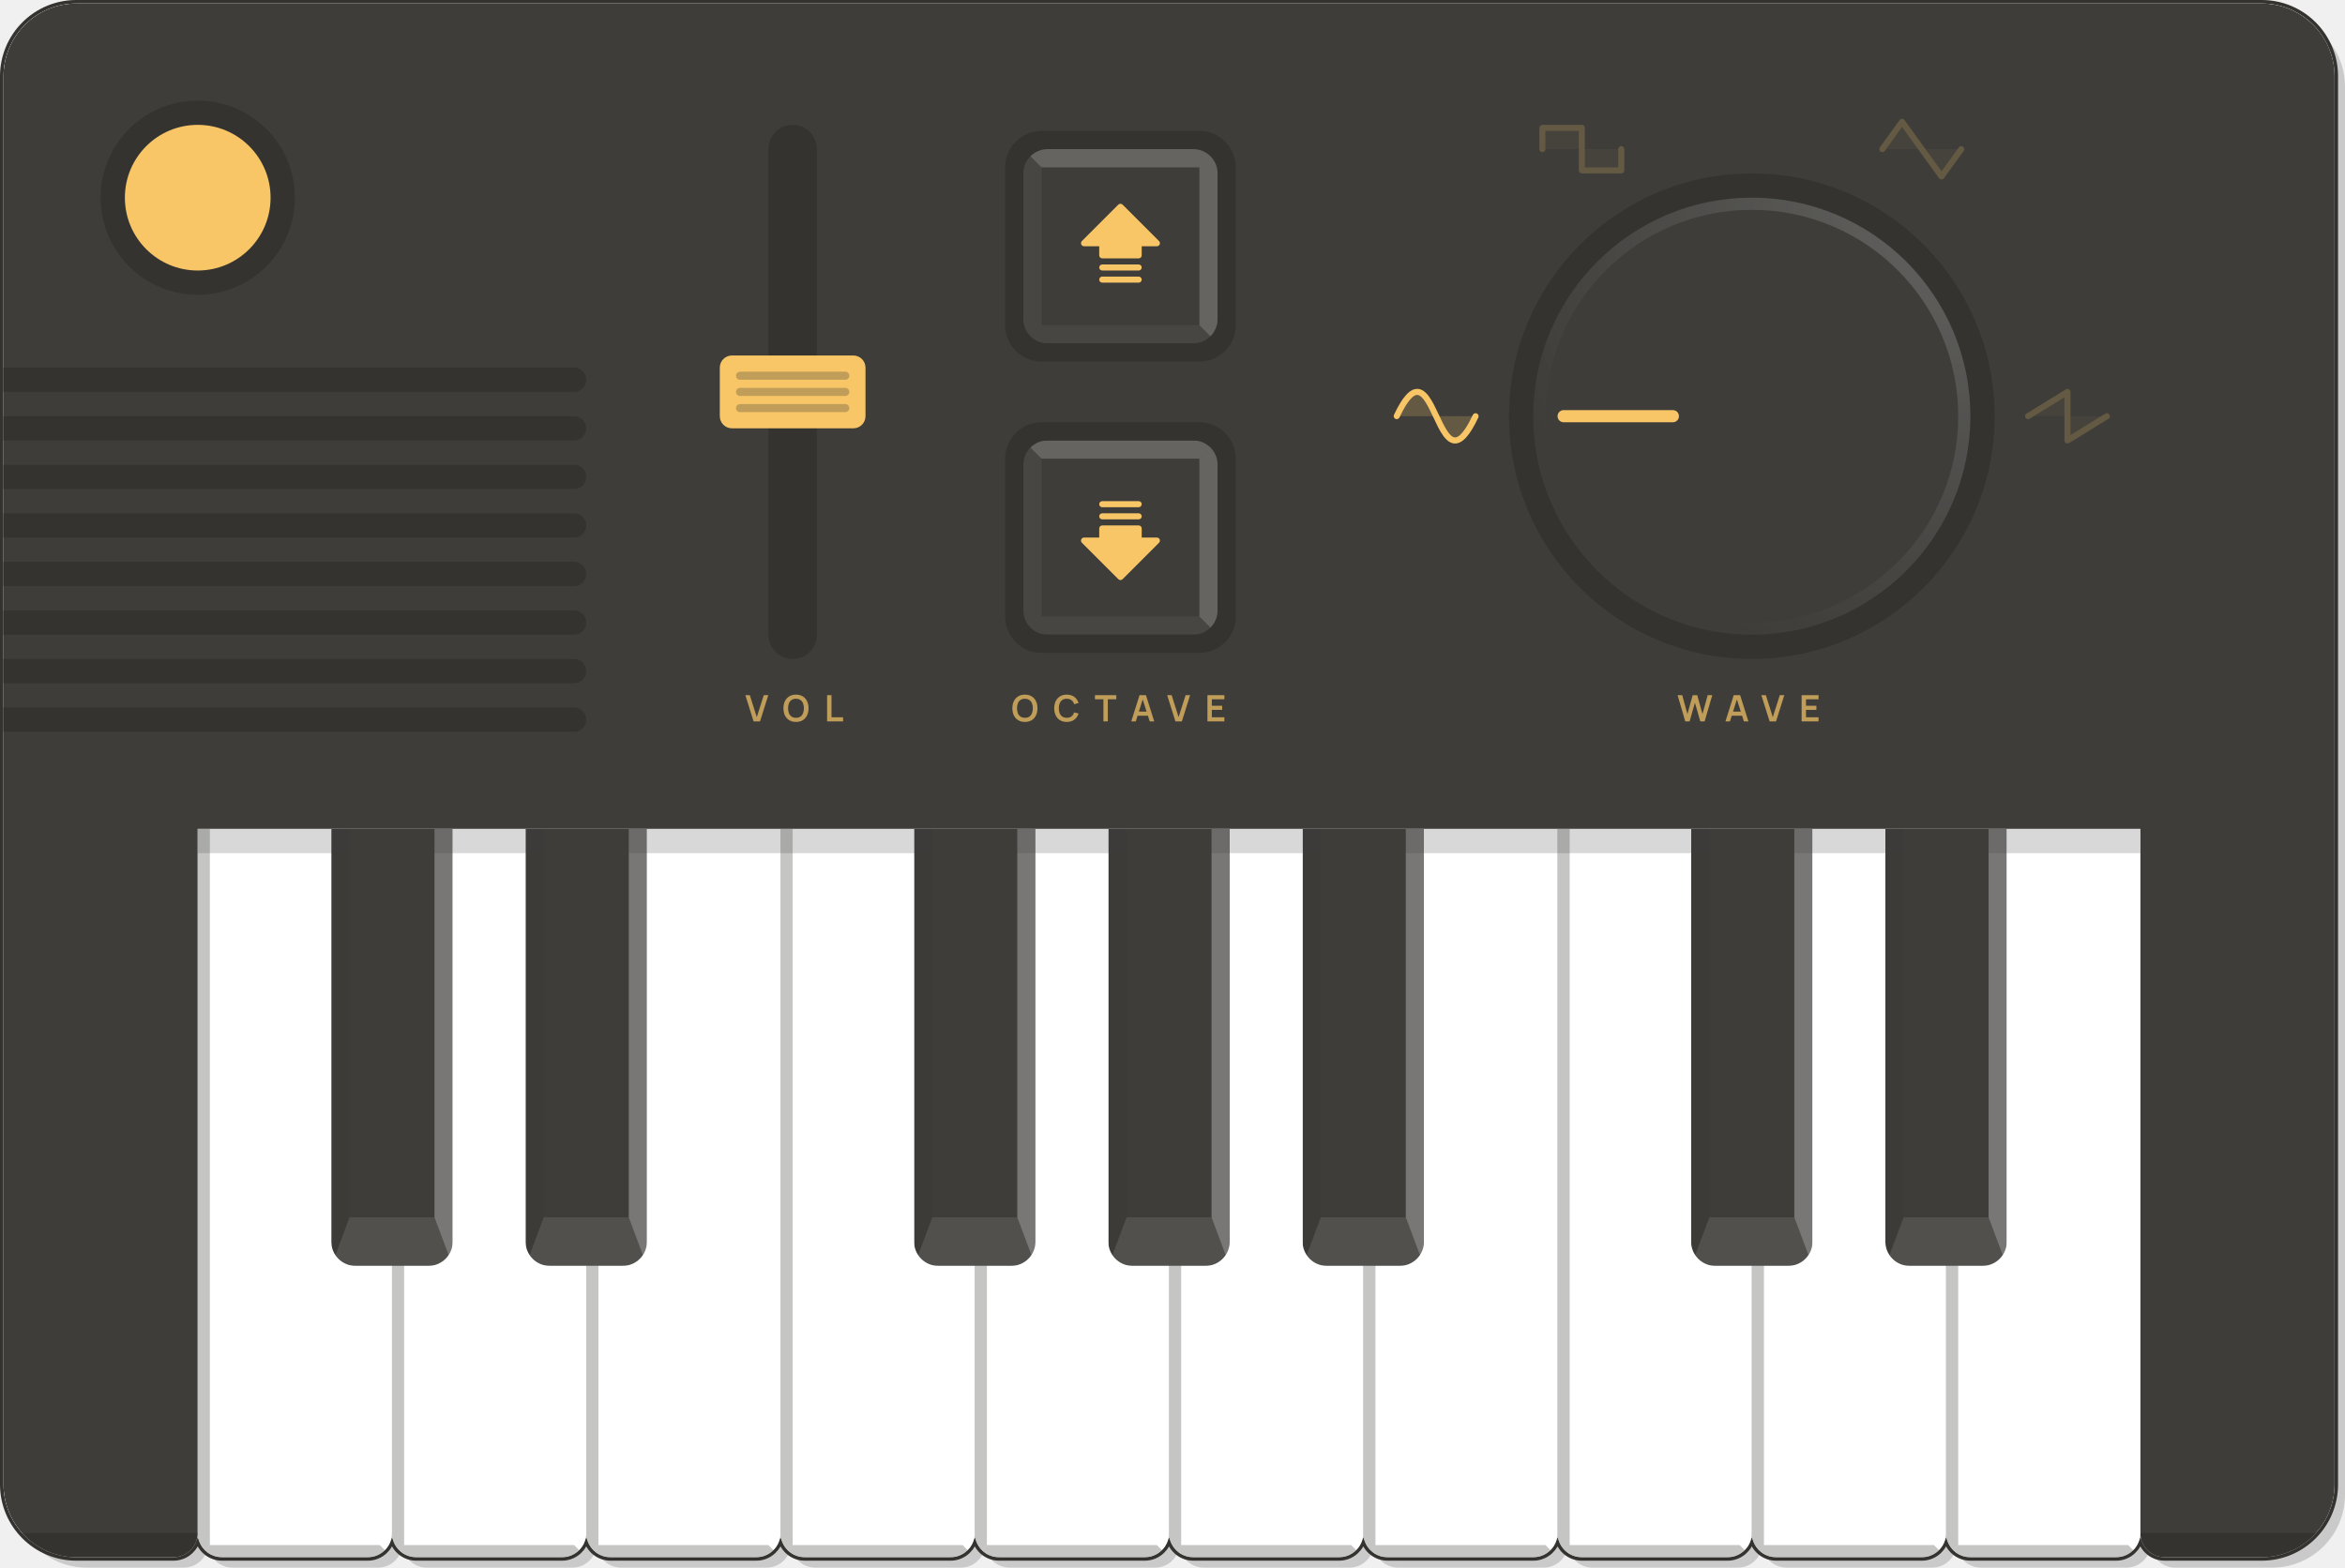
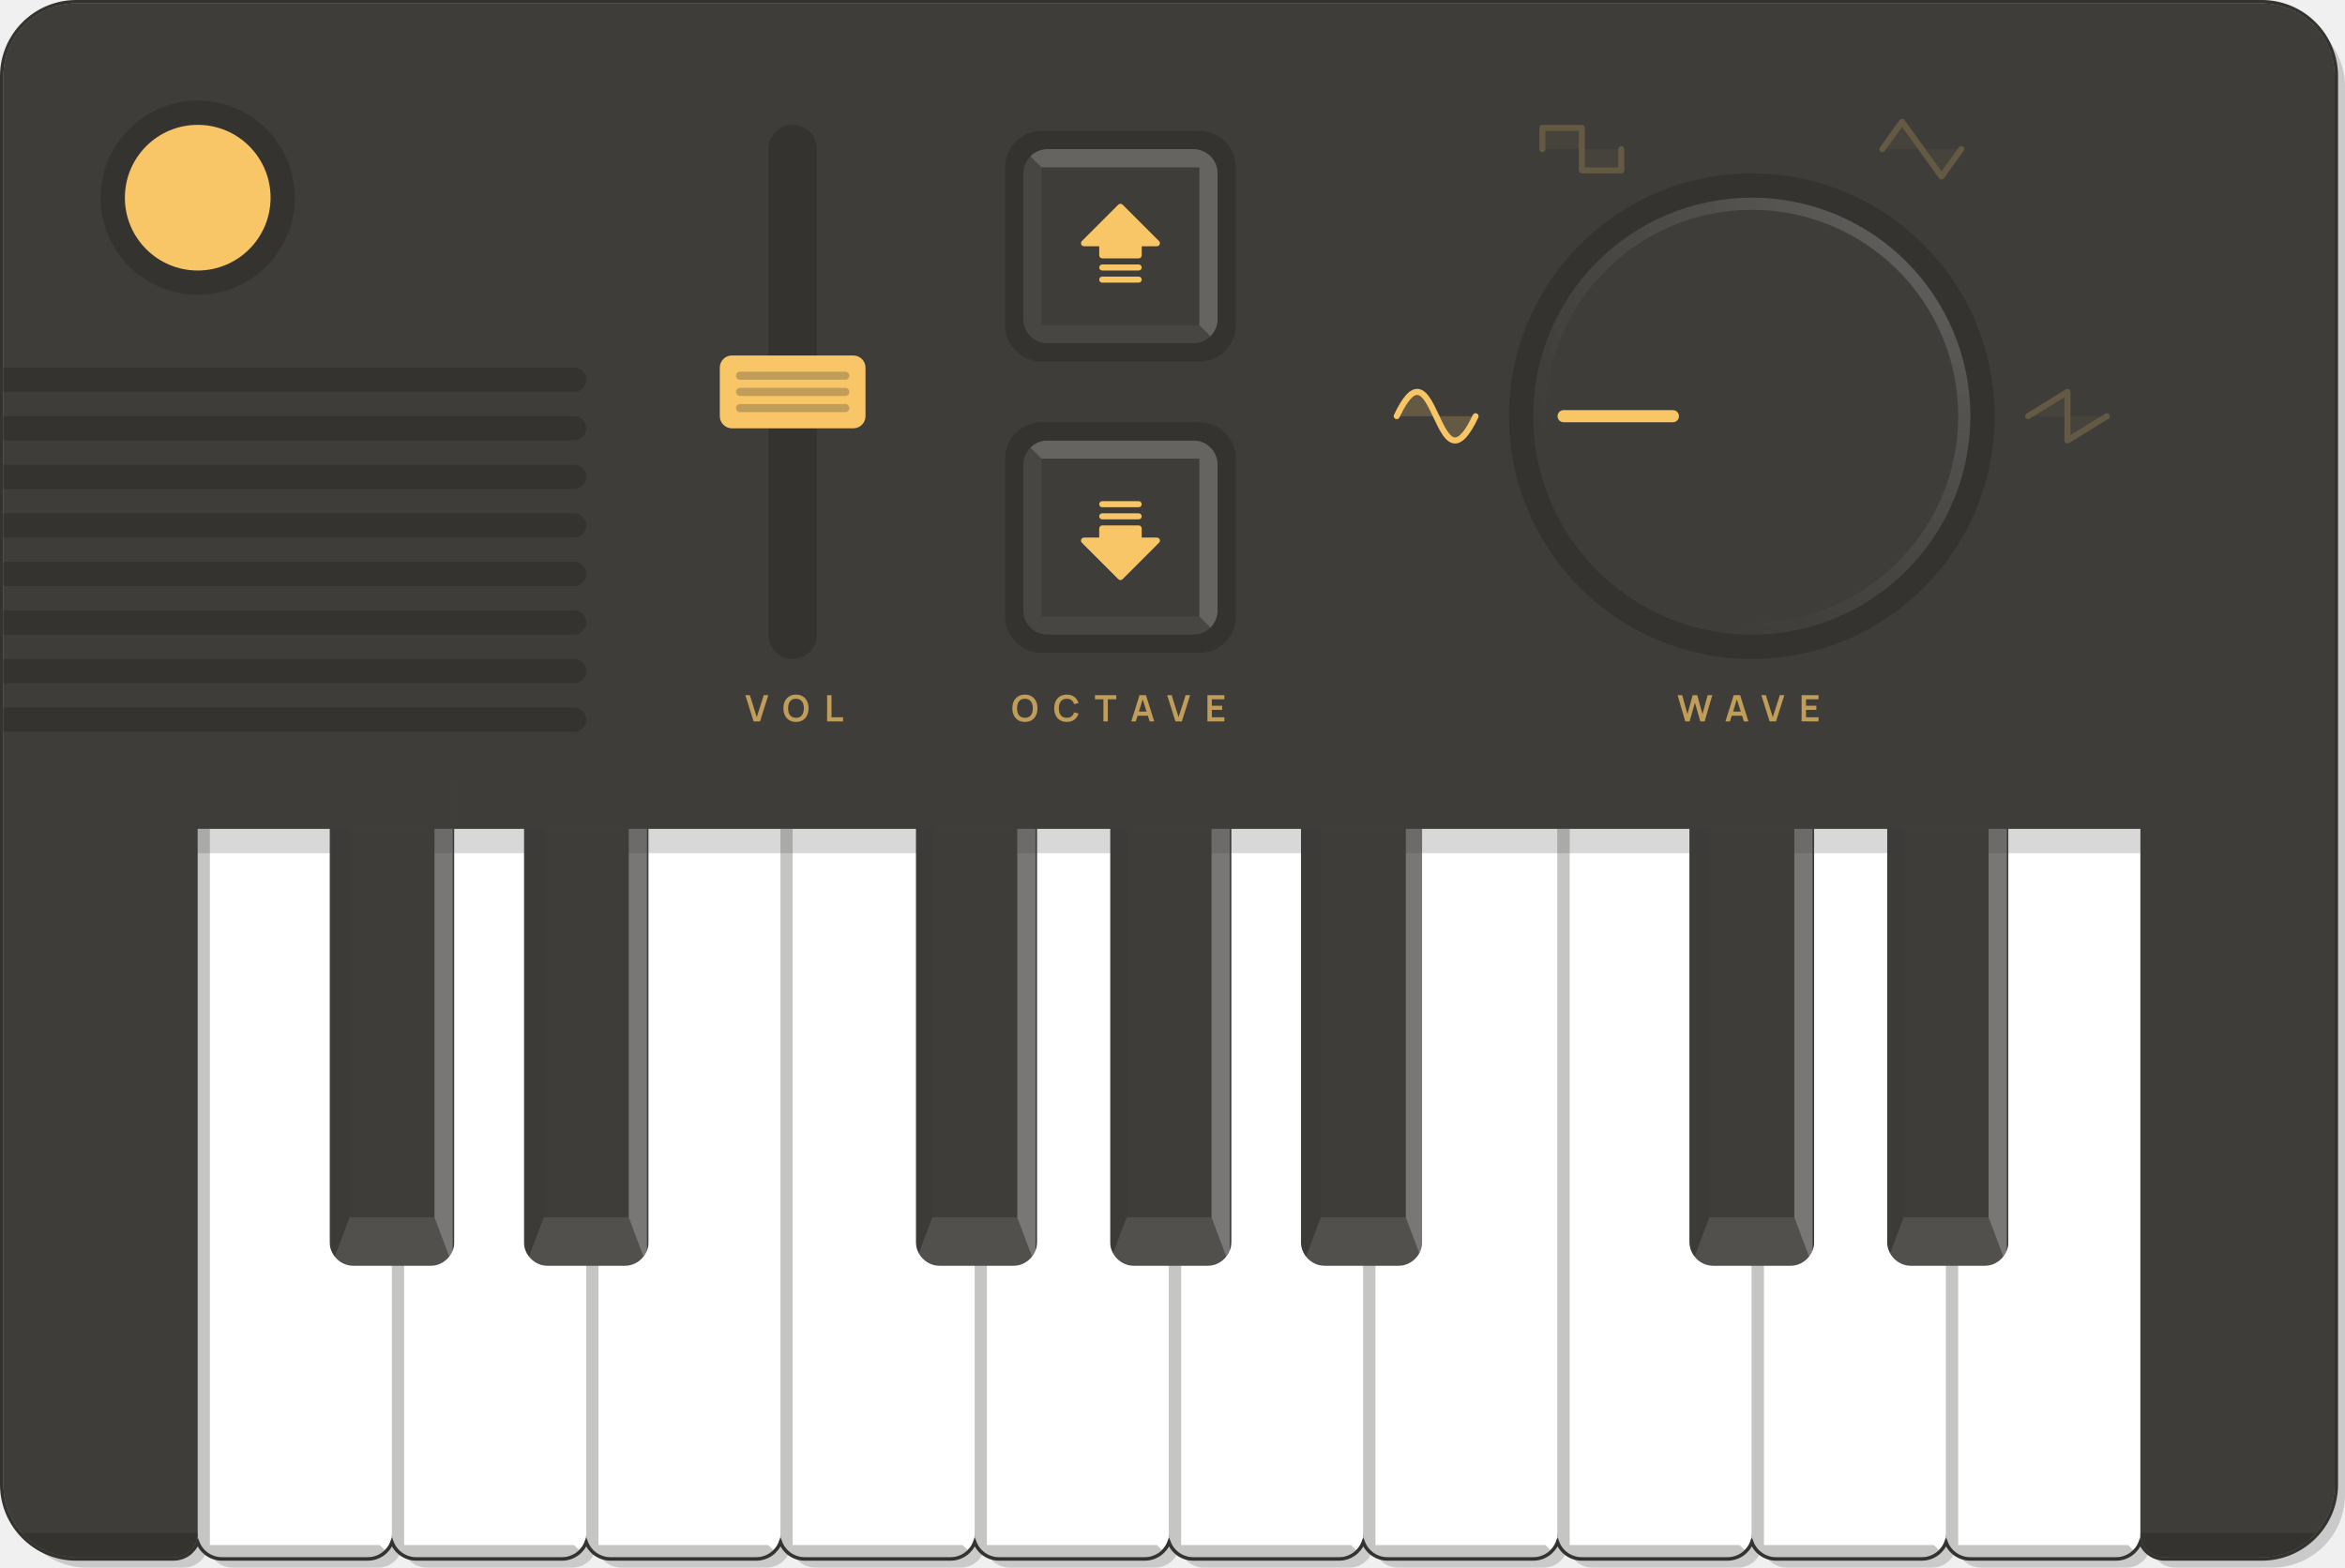
<svg xmlns="http://www.w3.org/2000/svg" width="676" height="452" viewBox="0 0 676 452" fill="none">
  <path opacity="0.2" fill-rule="evenodd" clip-rule="evenodd" d="M25 4C13.402 4 4 13.402 4 25V431C4 442.598 13.402 452 25 452H53C56.866 452 60 448.866 60 445C60 448.866 63.134 452 67 452H109C112.866 452 116 448.866 116 445C116 448.866 119.134 452 123 452H165C168.866 452 172 448.866 172 445C172 448.866 175.134 452 179 452H221C224.866 452 228 448.866 228 445C228 448.866 231.134 452 235 452H277C280.866 452 284 448.866 284 445C284 448.866 287.134 452 291 452H333C336.866 452 340 448.866 340 445C340 448.866 343.134 452 347 452H389C392.866 452 396 448.866 396 445C396 448.866 399.134 452 403 452H445C448.866 452 452 448.866 452 445C452 448.866 455.134 452 459 452H501C504.866 452 508 448.866 508 445C508 448.866 511.134 452 515 452H557C560.866 452 564 448.866 564 445C564 448.866 567.134 452 571 452H613C616.86 452 619.99 448.876 620 445.019C620.01 448.876 623.14 452 627 452H655C666.598 452 676 442.598 676 431V25C676 13.402 666.598 4 655 4H25Z" fill="#343330" />
-   <path d="M22 0.5C10.126 0.5 0.5 10.126 0.5 22V428C0.5 439.874 10.126 449.5 22 449.5H50C53.191 449.5 55.916 447.507 57 444.698C58.084 447.507 60.809 449.5 64 449.5H106C109.191 449.5 111.917 447.507 113 444.698C114.083 447.507 116.809 449.5 120 449.5H162C165.191 449.5 167.917 447.507 169 444.698C170.083 447.507 172.809 449.5 176 449.5H218C221.191 449.5 223.917 447.507 225 444.698C226.083 447.507 228.809 449.5 232 449.5H274C277.191 449.5 279.917 447.507 281 444.698C282.083 447.507 284.809 449.5 288 449.5H330C333.191 449.5 335.917 447.507 337 444.698C338.083 447.507 340.809 449.5 344 449.5H386C389.191 449.5 391.917 447.507 393 444.698C394.083 447.507 396.809 449.5 400 449.5H442C445.191 449.5 447.917 447.507 449 444.698C450.083 447.507 452.809 449.5 456 449.5H498C501.191 449.5 503.917 447.507 505 444.698C506.083 447.507 508.809 449.5 512 449.5H554C557.191 449.5 559.917 447.507 561 444.698C562.083 447.507 564.809 449.5 568 449.5H610C613.191 449.5 615.917 447.507 617 444.698C618.083 447.507 620.809 449.5 624 449.5H652C663.874 449.5 673.5 439.874 673.5 428V22C673.5 10.126 663.874 0.5 652 0.5H22Z" stroke="#343330" />
-   <mask id="mask0_215_32182" style="mask-type:alpha" maskUnits="userSpaceOnUse" x="1" y="1" width="672" height="448">
-     <path d="M1 22C1 10.402 10.402 1 22 1L652 1C663.598 1 673 10.402 673 22V428C673 439.598 663.598 449 652 449H624C620.134 449 617 445.866 617 442V239H57L57 442C57 445.866 53.866 449 50 449H22C10.402 449 1 439.598 1 428L1 22Z" fill="#31351F" />
+   <path fill-rule="evenodd" clip-rule="evenodd" d="M22 1C10.402 1 1 10.402 1 22V428C1 439.598 10.402 449 22 449H50C53.866 449 57 445.866 57 442C57 445.866 60.134 449 64 449H106C109.866 449 113 445.866 113 442C113 445.866 116.134 449 120 449H162C165.866 449 169 445.866 169 442C169 445.866 172.134 449 176 449H218C221.866 449 225 445.866 225 442C225 445.866 228.134 449 232 449H274C277.866 449 281 445.866 281 442C281 445.866 284.134 449 288 449H330C333.866 449 337 445.866 337 442C337 445.866 340.134 449 344 449H386C389.866 449 393 445.866 393 442C393 445.866 396.134 449 400 449H442C445.866 449 449 445.866 449 442C449 445.866 452.134 449 456 449H498C501.866 449 505 445.866 505 442C505 445.866 508.134 449 512 449H554C557.866 449 561 445.866 561 442C561 445.866 564.134 449 568 449H610C613.86 449 616.99 445.876 617 442.019C617.01 445.876 620.14 449 624 449H652C663.598 449 673 439.598 673 428V22C673 10.402 663.598 1 652 1H22Z" fill="#3E3D3A" />
+   <path d="M1 22C1 10.402 10.402 1 22 1L652 1C663.598 1 673 10.402 673 22V428C673 439.598 663.598 449 652 449H624C620.134 449 617 445.866 617 442V239H57L57 442C57 445.866 53.866 449 50 449H22C10.402 449 1 439.598 1 428L1 22Z" fill="#3E3D3A" />
+   <path fill-rule="evenodd" clip-rule="evenodd" d="M22 449H50C53.866 449 57 445.866 57 442H6.347C10.192 446.296 15.78 449 22 449Z" fill="#343330" />
+   <path fill-rule="evenodd" clip-rule="evenodd" d="M624 449H652C658.219 449 663.807 446.296 667.653 442H617C617 445.866 620.134 449 624 449Z" fill="#343330" />
+   <path fill-rule="evenodd" clip-rule="evenodd" d="M113 239H57V442C57 445.866 60.134 449 64 449H106C109.866 449 113 445.866 113 442C113 445.866 116.134 449 120 449H162C165.866 449 169 445.866 169 442C169 445.866 172.134 449 176 449H218C221.866 449 225 445.866 225 442C225 445.866 228.134 449 232 449H274C277.866 449 281 445.866 281 442C281 445.866 284.134 449 288 449H330C333.866 449 337 445.866 337 442C337 445.866 340.134 449 344 449H386C389.866 449 393 445.866 393 442C393 445.866 396.134 449 400 449H442C445.866 449 449 445.866 449 442C449 445.866 452.134 449 456 449H498C501.866 449 505 445.866 505 442C505 445.866 508.134 449 512 449H554C557.866 449 561 445.866 561 442C561 445.866 564.134 449 568 449H610C613.866 449 617 445.866 617 442V239H561H505H449H393H337H281H225H169H113Z" fill="#C5C5C4" />
+   <mask id="mask0_215_32182" style="mask-type:alpha" maskUnits="userSpaceOnUse" x="57" y="239" width="56" height="210">
+     <path d="M57 239H113V442C113 445.866 109.866 449 106 449H64C60.134 449 57 445.866 57 442V239Z" fill="white" />
  </mask>
  <g mask="url(#mask0_215_32182)">
-     <path d="M1 22C1 10.402 10.402 1 22 1L652 1C663.598 1 673 10.402 673 22V428C673 439.598 663.598 449 652 449H624C620.134 449 617 445.866 617 442V239H57L57 442C57 445.866 53.866 449 50 449H22C10.402 449 1 439.598 1 428L1 22Z" fill="#3E3D3A" />
-     <rect x="1" y="442" width="56" height="7" fill="#343330" />
-     <rect x="617" y="442" width="56" height="7" fill="#343330" />
-   </g>
-   <mask id="mask1_215_32182" style="mask-type:alpha" maskUnits="userSpaceOnUse" x="57" y="239" width="56" height="210">
-     <path d="M57 239H113V442C113 445.866 109.866 449 106 449H64C60.134 449 57 445.866 57 442V239Z" fill="white" />
-   </mask>
-   <g mask="url(#mask1_215_32182)">
    <path d="M57 239H113V449H57V239Z" fill="white" />
    <path opacity="0.3" d="M60.5 445.5H109.5L113 449H57L60.5 445.5Z" fill="#3E3D3A" />
    <path opacity="0.3" d="M60.5 239H57V449L60.5 445.5V239Z" fill="#3E3D3A" />
  </g>
-   <mask id="mask2_215_32182" style="mask-type:alpha" maskUnits="userSpaceOnUse" x="113" y="239" width="56" height="210">
+   <mask id="mask1_215_32182" style="mask-type:alpha" maskUnits="userSpaceOnUse" x="113" y="239" width="56" height="210">
    <path d="M113 239H169L169 442C169 445.866 165.866 449 162 449H120C116.134 449 113 445.866 113 442L113 239Z" fill="white" />
  </mask>
-   <g mask="url(#mask2_215_32182)">
+   <g mask="url(#mask1_215_32182)">
    <path d="M113 239H169L169 449H113L113 239Z" fill="white" />
    <path opacity="0.3" d="M116.5 445.5H165.5L169 449H113L116.5 445.5Z" fill="#3E3D3A" />
    <path opacity="0.3" d="M116.5 239H113L113 449L116.5 445.5L116.5 239Z" fill="#3E3D3A" />
  </g>
-   <mask id="mask3_215_32182" style="mask-type:alpha" maskUnits="userSpaceOnUse" x="169" y="239" width="56" height="210">
+   <mask id="mask2_215_32182" style="mask-type:alpha" maskUnits="userSpaceOnUse" x="169" y="239" width="56" height="210">
    <path d="M169 239H225V442C225 445.866 221.866 449 218 449H176C172.134 449 169 445.866 169 442V239Z" fill="white" />
  </mask>
-   <g mask="url(#mask3_215_32182)">
+   <g mask="url(#mask2_215_32182)">
    <path d="M169 239H225V449H169V239Z" fill="white" />
    <path opacity="0.3" d="M172.5 445.5H221.5L225 449H169L172.5 445.5Z" fill="#3E3D3A" />
    <path opacity="0.3" d="M172.5 239H169L169 449L172.5 445.5V239Z" fill="#3E3D3A" />
  </g>
-   <mask id="mask4_215_32182" style="mask-type:alpha" maskUnits="userSpaceOnUse" x="225" y="239" width="56" height="210">
+   <mask id="mask3_215_32182" style="mask-type:alpha" maskUnits="userSpaceOnUse" x="225" y="239" width="56" height="210">
    <path d="M225 239H281V442C281 445.866 277.866 449 274 449H232C228.134 449 225 445.866 225 442V239Z" fill="white" />
  </mask>
-   <g mask="url(#mask4_215_32182)">
+   <g mask="url(#mask3_215_32182)">
    <path d="M225 239H281V449H225V239Z" fill="white" />
    <path opacity="0.3" d="M228.5 445.5H277.5L281 449H225L228.5 445.5Z" fill="#3E3D3A" />
    <path opacity="0.3" d="M228.5 239H225L225 449L228.5 445.5V239Z" fill="#3E3D3A" />
  </g>
-   <mask id="mask5_215_32182" style="mask-type:alpha" maskUnits="userSpaceOnUse" x="281" y="239" width="56" height="210">
+   <mask id="mask4_215_32182" style="mask-type:alpha" maskUnits="userSpaceOnUse" x="281" y="239" width="56" height="210">
    <path d="M281 239H337V442C337 445.866 333.866 449 330 449H288C284.134 449 281 445.866 281 442V239Z" fill="white" />
  </mask>
-   <g mask="url(#mask5_215_32182)">
+   <g mask="url(#mask4_215_32182)">
    <path d="M281 239H337V449H281V239Z" fill="white" />
    <path opacity="0.3" d="M284.5 445.5H333.5L337 449H281L284.5 445.5Z" fill="#3E3D3A" />
    <path opacity="0.3" d="M284.5 239H281V449L284.5 445.5V239Z" fill="#3E3D3A" />
  </g>
-   <mask id="mask6_215_32182" style="mask-type:alpha" maskUnits="userSpaceOnUse" x="337" y="239" width="56" height="210">
+   <mask id="mask5_215_32182" style="mask-type:alpha" maskUnits="userSpaceOnUse" x="337" y="239" width="56" height="210">
    <path d="M337 239H393V442C393 445.866 389.866 449 386 449H344C340.134 449 337 445.866 337 442V239Z" fill="white" />
  </mask>
-   <g mask="url(#mask6_215_32182)">
+   <g mask="url(#mask5_215_32182)">
    <path d="M337 239H393V449H337V239Z" fill="white" />
    <path opacity="0.3" d="M340.5 445.5H389.5L393 449H337L340.5 445.5Z" fill="#3E3D3A" />
    <path opacity="0.3" d="M340.5 239H337V449L340.5 445.5V239Z" fill="#3E3D3A" />
  </g>
-   <mask id="mask7_215_32182" style="mask-type:alpha" maskUnits="userSpaceOnUse" x="393" y="239" width="56" height="210">
+   <mask id="mask6_215_32182" style="mask-type:alpha" maskUnits="userSpaceOnUse" x="393" y="239" width="56" height="210">
    <path d="M393 239H449V442C449 445.866 445.866 449 442 449H400C396.134 449 393 445.866 393 442V239Z" fill="white" />
  </mask>
-   <g mask="url(#mask7_215_32182)">
+   <g mask="url(#mask6_215_32182)">
    <path d="M393 239H449V449H393V239Z" fill="white" />
    <path opacity="0.3" d="M396.5 445.5H445.5L449 449H393L396.5 445.5Z" fill="#3E3D3A" />
    <path opacity="0.3" d="M396.5 239H393V449L396.5 445.5V239Z" fill="#3E3D3A" />
  </g>
-   <mask id="mask8_215_32182" style="mask-type:alpha" maskUnits="userSpaceOnUse" x="449" y="239" width="56" height="210">
+   <mask id="mask7_215_32182" style="mask-type:alpha" maskUnits="userSpaceOnUse" x="449" y="239" width="56" height="210">
    <path d="M449 239H505V442C505 445.866 501.866 449 498 449H456C452.134 449 449 445.866 449 442V239Z" fill="white" />
  </mask>
-   <g mask="url(#mask8_215_32182)">
+   <g mask="url(#mask7_215_32182)">
    <path d="M449 239H505V449H449V239Z" fill="white" />
    <path opacity="0.3" d="M452.5 445.5H501.5L505 449H449L452.5 445.5Z" fill="#3E3D3A" />
    <path opacity="0.3" d="M452.5 239H449V449L452.5 445.5V239Z" fill="#3E3D3A" />
  </g>
-   <mask id="mask9_215_32182" style="mask-type:alpha" maskUnits="userSpaceOnUse" x="505" y="239" width="56" height="210">
+   <mask id="mask8_215_32182" style="mask-type:alpha" maskUnits="userSpaceOnUse" x="505" y="239" width="56" height="210">
    <path d="M505 239H561V442C561 445.866 557.866 449 554 449H512C508.134 449 505 445.866 505 442V239Z" fill="white" />
  </mask>
-   <g mask="url(#mask9_215_32182)">
+   <g mask="url(#mask8_215_32182)">
    <path d="M505 239H561V449H505V239Z" fill="white" />
    <path opacity="0.3" d="M508.5 445.5H557.5L561 449H505L508.5 445.5Z" fill="#3E3D3A" />
    <path opacity="0.3" d="M508.5 239H505V449L508.5 445.5V239Z" fill="#3E3D3A" />
  </g>
-   <mask id="mask10_215_32182" style="mask-type:alpha" maskUnits="userSpaceOnUse" x="561" y="239" width="56" height="210">
+   <mask id="mask9_215_32182" style="mask-type:alpha" maskUnits="userSpaceOnUse" x="561" y="239" width="56" height="210">
    <path d="M561 239H617V442C617 445.866 613.866 449 610 449H568C564.134 449 561 445.866 561 442V239Z" fill="white" />
  </mask>
-   <g mask="url(#mask10_215_32182)">
+   <g mask="url(#mask9_215_32182)">
    <path d="M561 239H617V449H561V239Z" fill="white" />
    <path opacity="0.3" d="M564.5 445.5H613.5L617 449H561L564.5 445.5Z" fill="#3E3D3A" />
    <path opacity="0.3" d="M564.5 239H561V449L564.5 445.5V239Z" fill="#3E3D3A" />
  </g>
-   <mask id="mask11_215_32182" style="mask-type:alpha" maskUnits="userSpaceOnUse" x="95" y="239" width="36" height="126">
-     <path d="M95.5 239H130.5V358C130.5 361.866 127.366 365 123.5 365H102.5C98.634 365 95.5 361.866 95.5 358V239Z" fill="white" />
-   </mask>
-   <g mask="url(#mask11_215_32182)">
-     <path d="M95.5 239H130.5V365H95.5V239Z" fill="#3E3D3A" />
+   <mask id="mask10_215_32182" style="mask-type:alpha" maskUnits="userSpaceOnUse" x="95" y="225" width="36" height="140">
+     <path d="M95 225H131V358C131 361.866 127.866 365 124 365H102C98.134 365 95 361.866 95 358V225Z" fill="white" />
+   </mask>
+   <g mask="url(#mask10_215_32182)">
+     <path d="M95 225H131V365H95V225Z" fill="#3E3D3A" />
    <path opacity="0.1" d="M100.75 351H125.25L130.5 365H95.5L100.75 351Z" fill="white" />
    <path opacity="0.3" d="M125.25 351L130.5 365V239H125.25V351Z" fill="white" />
    <path opacity="0.2" d="M100.75 351L95.5 365L95.5 239H100.75V351Z" fill="#343330" />
  </g>
-   <mask id="mask12_215_32182" style="mask-type:alpha" maskUnits="userSpaceOnUse" x="151" y="238" width="36" height="127">
-     <path d="M151.5 238.998H186.5V357.998C186.5 361.864 183.366 364.998 179.5 364.998H158.5C154.634 364.998 151.5 361.864 151.5 357.998V238.998Z" fill="white" />
-   </mask>
-   <g mask="url(#mask12_215_32182)">
-     <path d="M151.5 238.998H186.5V364.998H151.5V238.998Z" fill="#3E3D3A" />
+   <mask id="mask11_215_32182" style="mask-type:alpha" maskUnits="userSpaceOnUse" x="151" y="225" width="36" height="140">
+     <path d="M151 225H187V358C187 361.866 183.866 365 180 365H158C154.134 365 151 361.866 151 358V225Z" fill="white" />
+   </mask>
+   <g mask="url(#mask11_215_32182)">
+     <path d="M151 225H187V365H151V225Z" fill="#3E3D3A" />
    <path opacity="0.1" d="M156.75 350.998H181.25L186.5 364.998H151.5L156.75 350.998Z" fill="white" />
    <path opacity="0.3" d="M181.25 350.998L186.5 364.998V238.998H181.25V350.998Z" fill="white" />
    <path opacity="0.2" d="M156.75 350.998L151.5 364.998V238.998H156.75V350.998Z" fill="#343330" />
  </g>
-   <mask id="mask13_215_32182" style="mask-type:alpha" maskUnits="userSpaceOnUse" x="263" y="239" width="36" height="126">
-     <path d="M263.5 239H298.5V358C298.5 361.866 295.366 365 291.5 365H270.5C266.634 365 263.5 361.866 263.5 358V239Z" fill="white" />
-   </mask>
-   <g mask="url(#mask13_215_32182)">
-     <path d="M263.5 239H298.5V365H263.5V239Z" fill="#3E3D3A" />
+   <mask id="mask12_215_32182" style="mask-type:alpha" maskUnits="userSpaceOnUse" x="264" y="225" width="35" height="140">
+     <path d="M264 225H299V358C299 361.866 295.866 365 292 365H271C267.134 365 264 361.866 264 358V225Z" fill="white" />
+   </mask>
+   <g mask="url(#mask12_215_32182)">
+     <path d="M264 225H299V365H264V225Z" fill="#3E3D3A" />
    <path opacity="0.1" d="M268.75 351H293.25L298.5 365H263.5L268.75 351Z" fill="white" />
    <path opacity="0.3" d="M293.25 351L298.5 365V239H293.25V351Z" fill="white" />
    <path opacity="0.2" d="M268.75 351L263.5 365V239H268.75V351Z" fill="#343330" />
  </g>
-   <mask id="mask14_215_32182" style="mask-type:alpha" maskUnits="userSpaceOnUse" x="319" y="239" width="36" height="126">
-     <path d="M319.5 239H354.5V358C354.5 361.866 351.366 365 347.5 365H326.5C322.634 365 319.5 361.866 319.5 358V239Z" fill="white" />
-   </mask>
-   <g mask="url(#mask14_215_32182)">
-     <path d="M319.5 239H354.5V365H319.5V239Z" fill="#3E3D3A" />
+   <mask id="mask13_215_32182" style="mask-type:alpha" maskUnits="userSpaceOnUse" x="320" y="225" width="35" height="140">
+     <path d="M320 225H355V358C355 361.866 351.866 365 348 365H327C323.134 365 320 361.866 320 358V225Z" fill="white" />
+   </mask>
+   <g mask="url(#mask13_215_32182)">
+     <path d="M320 225H355V365H320V225Z" fill="#3E3D3A" />
    <path opacity="0.1" d="M324.75 351H349.25L354.5 365H319.5L324.75 351Z" fill="white" />
    <path opacity="0.3" d="M349.25 351L354.5 365V239H349.25V351Z" fill="white" />
    <path opacity="0.2" d="M324.75 351L319.5 365V239H324.75V351Z" fill="#343330" />
  </g>
-   <mask id="mask15_215_32182" style="mask-type:alpha" maskUnits="userSpaceOnUse" x="375" y="239" width="36" height="126">
-     <path d="M375.499 239H410.499V358C410.499 361.866 407.365 365 403.499 365H382.499C378.633 365 375.499 361.866 375.499 358V239Z" fill="white" />
-   </mask>
-   <g mask="url(#mask15_215_32182)">
-     <path d="M375.499 239H410.499V365H375.499V239Z" fill="#3E3D3A" />
+   <mask id="mask14_215_32182" style="mask-type:alpha" maskUnits="userSpaceOnUse" x="375" y="225" width="35" height="140">
+     <path d="M375 225H410V358C410 361.866 406.866 365 403 365H382C378.134 365 375 361.866 375 358V225Z" fill="white" />
+   </mask>
+   <g mask="url(#mask14_215_32182)">
+     <path d="M375 225H410V365H375V225Z" fill="#3E3D3A" />
    <path opacity="0.1" d="M380.749 351H405.249L410.499 365H375.499L380.749 351Z" fill="white" />
    <path opacity="0.3" d="M405.249 351L410.499 365L410.499 239H405.249V351Z" fill="white" />
    <path opacity="0.2" d="M380.749 351L375.499 365V239H380.749V351Z" fill="#343330" />
  </g>
-   <mask id="mask16_215_32182" style="mask-type:alpha" maskUnits="userSpaceOnUse" x="487" y="239" width="36" height="126">
-     <path d="M487.5 239H522.5V358C522.5 361.866 519.366 365 515.5 365H494.5C490.634 365 487.5 361.866 487.5 358V239Z" fill="white" />
-   </mask>
-   <g mask="url(#mask16_215_32182)">
-     <path d="M487.5 239H522.5V365H487.5V239Z" fill="#3E3D3A" />
+   <mask id="mask15_215_32182" style="mask-type:alpha" maskUnits="userSpaceOnUse" x="487" y="225" width="36" height="140">
+     <path d="M487 225H523V358C523 361.866 519.866 365 516 365H494C490.134 365 487 361.866 487 358V225Z" fill="white" />
+   </mask>
+   <g mask="url(#mask15_215_32182)">
+     <path d="M487 225H523V365H487V225Z" fill="#3E3D3A" />
    <path opacity="0.1" d="M492.75 351H517.25L522.5 365H487.5L492.75 351Z" fill="white" />
    <path opacity="0.3" d="M517.25 351L522.5 365V239H517.25V351Z" fill="white" />
    <path opacity="0.2" d="M492.75 351L487.5 365V239H492.75V351Z" fill="#343330" />
  </g>
-   <mask id="mask17_215_32182" style="mask-type:alpha" maskUnits="userSpaceOnUse" x="543" y="239" width="36" height="126">
-     <path d="M543.5 239H578.5V358C578.5 361.866 575.366 365 571.5 365H550.5C546.634 365 543.5 361.866 543.5 358V239Z" fill="white" />
-   </mask>
-   <g mask="url(#mask17_215_32182)">
-     <path d="M543.5 239H578.5V365H543.5V239Z" fill="#3E3D3A" />
+   <mask id="mask16_215_32182" style="mask-type:alpha" maskUnits="userSpaceOnUse" x="544" y="225" width="35" height="140">
+     <path d="M544 225H579V358C579 361.866 575.866 365 572 365H551C547.134 365 544 361.866 544 358V225Z" fill="white" />
+   </mask>
+   <g mask="url(#mask16_215_32182)">
+     <path d="M544 225H579V365H544V225Z" fill="#3E3D3A" />
    <path opacity="0.1" d="M548.75 351H573.25L578.5 365H543.5L548.75 351Z" fill="white" />
    <path opacity="0.3" d="M573.25 351L578.5 365V239H573.25V351Z" fill="white" />
    <path opacity="0.2" d="M548.75 351L543.5 365V239H548.75V351Z" fill="#343330" />
  </g>
  <rect opacity="0.2" x="57" y="239" width="560" height="7" fill="#3E3D3A" />
  <circle cx="505" cy="120" r="66.5" fill="#3E3D3A" stroke="#343330" stroke-width="7" />
  <path opacity="0.2" d="M425.375 120C419.688 132.124 416.844 126.063 414 120H425.375ZM402.625 120H414C411.156 113.937 408.313 107.876 402.625 120Z" fill="#F8C666" />
  <path d="M426.167 120.372C423.761 125.491 421.639 127.875 419.473 127.875C416.728 127.875 415.018 124.231 413.208 120.372C411.78 117.327 410.161 113.875 408.531 113.875C406.737 113.875 404.56 117.945 403.421 120.372C403.32 120.578 403.142 120.735 402.926 120.811C402.709 120.887 402.472 120.875 402.264 120.777C402.057 120.68 401.896 120.505 401.816 120.29C401.736 120.075 401.744 119.837 401.837 119.628C404.234 114.509 406.361 112.125 408.531 112.125C411.276 112.125 412.986 115.769 414.796 119.628C416.22 122.673 417.839 126.125 419.469 126.125C421.262 126.125 423.44 122.055 424.579 119.628C424.68 119.422 424.858 119.265 425.074 119.189C425.291 119.113 425.528 119.125 425.736 119.223C425.943 119.32 426.104 119.495 426.184 119.71C426.264 119.925 426.256 120.163 426.162 120.372H426.167Z" fill="#F8C666" />
  <g opacity="0.2">
    <path opacity="0.2" d="M456 36.875V43H444.625V36.875H456ZM456 43V49.125H467.375V43H456Z" fill="#F8C666" />
    <path d="M468.25 43V49.125C468.25 49.357 468.158 49.58 467.994 49.744C467.83 49.908 467.607 50 467.375 50H456C455.768 50 455.545 49.908 455.381 49.744C455.217 49.58 455.125 49.357 455.125 49.125V37.75H445.5V43C445.5 43.232 445.408 43.455 445.244 43.619C445.08 43.783 444.857 43.875 444.625 43.875C444.393 43.875 444.17 43.783 444.006 43.619C443.842 43.455 443.75 43.232 443.75 43V36.875C443.75 36.643 443.842 36.42 444.006 36.256C444.17 36.092 444.393 36 444.625 36H456C456.232 36 456.455 36.092 456.619 36.256C456.783 36.42 456.875 36.643 456.875 36.875V48.25H466.5V43C466.5 42.768 466.592 42.545 466.756 42.381C466.92 42.217 467.143 42.125 467.375 42.125C467.607 42.125 467.83 42.217 467.994 42.381C468.158 42.545 468.25 42.768 468.25 43Z" fill="#F8C666" />
  </g>
  <g opacity="0.2">
    <path opacity="0.2" d="M548.313 35.125L554 43H542.625L548.313 35.125ZM565.375 43H554L559.688 50.875L565.375 43Z" fill="#F8C666" />
    <path d="M566.084 43.512L560.396 51.387C560.315 51.5 560.208 51.592 560.085 51.656C559.961 51.719 559.824 51.752 559.685 51.752C559.546 51.752 559.409 51.719 559.286 51.656C559.162 51.592 559.055 51.5 558.974 51.387L548.312 36.62L543.335 43.51C543.268 43.604 543.183 43.683 543.085 43.743C542.987 43.804 542.878 43.844 542.765 43.863C542.651 43.882 542.535 43.877 542.423 43.851C542.311 43.825 542.205 43.776 542.112 43.709C542.019 43.642 541.939 43.557 541.879 43.459C541.818 43.361 541.778 43.253 541.759 43.139C541.741 43.026 541.745 42.91 541.771 42.797C541.798 42.685 541.846 42.58 541.913 42.486L547.6 34.611C547.681 34.499 547.788 34.407 547.912 34.343C548.035 34.28 548.172 34.247 548.311 34.247C548.45 34.247 548.587 34.28 548.711 34.343C548.835 34.407 548.941 34.499 549.022 34.611L559.687 49.377L564.665 42.486C564.732 42.393 564.817 42.314 564.915 42.253C565.013 42.193 565.122 42.152 565.235 42.134C565.349 42.115 565.465 42.119 565.577 42.146C565.689 42.172 565.795 42.22 565.888 42.287C565.981 42.355 566.06 42.44 566.121 42.537C566.182 42.635 566.222 42.744 566.241 42.858C566.259 42.971 566.255 43.087 566.229 43.199C566.202 43.311 566.154 43.417 566.087 43.51L566.084 43.512Z" fill="#F8C666" />
  </g>
  <g opacity="0.2">
    <path opacity="0.2" d="M596 113V120H584.625L596 113ZM607.375 120H596V127L607.375 120Z" fill="#F8C666" />
    <path d="M607.833 120.744L596.458 127.744C596.326 127.826 596.174 127.87 596.018 127.874C595.863 127.877 595.709 127.839 595.573 127.763C595.438 127.687 595.324 127.576 595.246 127.442C595.167 127.308 595.125 127.155 595.125 126.999V114.566L585.083 120.744C584.886 120.857 584.653 120.889 584.433 120.832C584.213 120.776 584.023 120.637 583.904 120.443C583.785 120.25 583.746 120.017 583.795 119.796C583.844 119.574 583.977 119.38 584.167 119.255L595.542 112.255C595.674 112.173 595.826 112.128 595.982 112.125C596.137 112.122 596.291 112.16 596.427 112.236C596.563 112.312 596.676 112.423 596.755 112.557C596.833 112.691 596.875 112.844 596.875 112.999V125.433L606.917 119.255C607.114 119.142 607.347 119.11 607.567 119.167C607.788 119.223 607.977 119.362 608.096 119.556C608.215 119.749 608.254 119.981 608.205 120.203C608.156 120.425 608.023 120.619 607.833 120.744Z" fill="#F8C666" />
  </g>
  <path opacity="0.2" fill-rule="evenodd" clip-rule="evenodd" d="M505 183C539.794 183 568 154.794 568 120C568 85.206 539.794 57 505 57C470.206 57 442 85.206 442 120C442 154.794 470.206 183 505 183ZM505 179.5C537.861 179.5 564.5 152.861 564.5 120C564.5 87.139 537.861 60.5 505 60.5C472.139 60.5 445.5 87.139 445.5 120C445.5 152.861 472.139 179.5 505 179.5Z" fill="url(#paint0_radial_215_32182)" />
  <rect x="449" y="118.25" width="35" height="3.5" rx="1.75" fill="#F8C666" />
  <rect x="289.75" y="37.75" width="66.5" height="66.5" rx="10.5" fill="#343330" />
-   <mask id="mask18_215_32182" style="mask-type:alpha" maskUnits="userSpaceOnUse" x="295" y="43" width="56" height="56">
+   <mask id="mask17_215_32182" style="mask-type:alpha" maskUnits="userSpaceOnUse" x="295" y="43" width="56" height="56">
    <rect x="295" y="43" width="56" height="56" rx="7" fill="#C0A9B0" />
  </mask>
-   <g mask="url(#mask18_215_32182)">
+   <g mask="url(#mask17_215_32182)">
    <rect x="295" y="43" width="56" height="56" fill="#3E3D3A" />
    <path d="M329.125 80.626C329.125 80.858 329.033 81.08 328.869 81.244C328.705 81.409 328.482 81.501 328.25 81.501H317.75C317.518 81.501 317.295 81.409 317.131 81.244C316.967 81.08 316.875 80.858 316.875 80.626C316.875 80.394 316.967 80.171 317.131 80.007C317.295 79.843 317.518 79.751 317.75 79.751H328.25C328.482 79.751 328.705 79.843 328.869 80.007C329.033 80.171 329.125 80.394 329.125 80.626ZM334.119 69.507L323.619 59.007C323.538 58.925 323.441 58.861 323.335 58.817C323.229 58.773 323.115 58.75 323 58.75C322.885 58.75 322.771 58.773 322.665 58.817C322.559 58.861 322.462 58.925 322.381 59.007L311.881 69.507C311.758 69.629 311.675 69.785 311.641 69.955C311.607 70.125 311.625 70.301 311.691 70.461C311.757 70.621 311.869 70.757 312.013 70.853C312.157 70.95 312.327 71.001 312.5 71.001H316.875V73.626C316.875 73.858 316.967 74.08 317.131 74.244C317.295 74.409 317.518 74.501 317.75 74.501H328.25C328.482 74.501 328.705 74.409 328.869 74.244C329.033 74.08 329.125 73.858 329.125 73.626V71.001H333.5C333.673 71.001 333.842 70.95 333.986 70.853C334.13 70.757 334.243 70.621 334.309 70.461C334.375 70.301 334.393 70.125 334.359 69.955C334.325 69.785 334.242 69.629 334.119 69.507ZM328.25 76.251H317.75C317.518 76.251 317.295 76.343 317.131 76.507C316.967 76.671 316.875 76.894 316.875 77.126C316.875 77.358 316.967 77.58 317.131 77.744C317.295 77.909 317.518 78.001 317.75 78.001H328.25C328.482 78.001 328.705 77.909 328.869 77.744C329.033 77.58 329.125 77.358 329.125 77.126C329.125 76.894 329.033 76.671 328.869 76.507C328.705 76.343 328.482 76.251 328.25 76.251Z" fill="#F8C666" />
    <path opacity="0.05" d="M295 43L300.25 48.25V93.75L295 99V43Z" fill="white" />
    <path opacity="0.2" d="M345.75 48.25L351 43V99L345.75 93.75V48.25Z" fill="white" />
    <path opacity="0.05" d="M295 99H351L345.75 93.75L300.25 93.75L295 99Z" fill="white" />
    <path opacity="0.2" d="M295 43H351L345.75 48.25H300.25L295 43Z" fill="white" />
  </g>
  <rect x="289.75" y="121.75" width="66.5" height="66.5" rx="10.5" fill="#343330" />
-   <mask id="mask19_215_32182" style="mask-type:alpha" maskUnits="userSpaceOnUse" x="295" y="127" width="56" height="56">
+   <mask id="mask18_215_32182" style="mask-type:alpha" maskUnits="userSpaceOnUse" x="295" y="127" width="56" height="56">
    <rect x="295" y="127" width="56" height="56" rx="7" fill="#C0A9B0" />
  </mask>
-   <g mask="url(#mask19_215_32182)">
+   <g mask="url(#mask18_215_32182)">
    <rect x="295" y="127" width="56" height="56" fill="#3E3D3A" />
    <path d="M316.875 145.375C316.875 145.143 316.967 144.92 317.131 144.756C317.295 144.592 317.518 144.5 317.75 144.5H328.25C328.482 144.5 328.705 144.592 328.869 144.756C329.033 144.92 329.125 145.143 329.125 145.375C329.125 145.607 329.033 145.83 328.869 145.994C328.705 146.158 328.482 146.25 328.25 146.25H317.75C317.518 146.25 317.295 146.158 317.131 145.994C316.967 145.83 316.875 145.607 316.875 145.375ZM334.308 155.54C334.242 155.38 334.13 155.244 333.986 155.148C333.842 155.051 333.673 155 333.5 155H329.125V152.375C329.125 152.143 329.033 151.92 328.869 151.756C328.705 151.592 328.482 151.5 328.25 151.5H317.75C317.518 151.5 317.295 151.592 317.131 151.756C316.967 151.92 316.875 152.143 316.875 152.375V155H312.5C312.327 155 312.157 155.051 312.013 155.147C311.869 155.243 311.757 155.38 311.691 155.54C311.625 155.7 311.607 155.876 311.641 156.046C311.675 156.216 311.758 156.372 311.881 156.494L322.381 166.994C322.462 167.075 322.559 167.14 322.665 167.184C322.771 167.228 322.885 167.251 323 167.251C323.115 167.251 323.229 167.228 323.335 167.184C323.441 167.14 323.538 167.075 323.619 166.994L334.119 156.494C334.241 156.372 334.325 156.216 334.358 156.046C334.392 155.876 334.375 155.7 334.308 155.54ZM317.75 149.75H328.25C328.482 149.75 328.705 149.658 328.869 149.494C329.033 149.33 329.125 149.107 329.125 148.875C329.125 148.643 329.033 148.42 328.869 148.256C328.705 148.092 328.482 148 328.25 148H317.75C317.518 148 317.295 148.092 317.131 148.256C316.967 148.42 316.875 148.643 316.875 148.875C316.875 149.107 316.967 149.33 317.131 149.494C317.295 149.658 317.518 149.75 317.75 149.75Z" fill="#F8C666" />
    <path opacity="0.05" d="M295 127L300.25 132.25V177.75L295 183V127Z" fill="white" />
    <path opacity="0.2" d="M345.75 132.25L351 127V183L345.75 177.75V132.25Z" fill="white" />
    <path opacity="0.05" d="M295 183H351L345.75 177.75H300.25L295 183Z" fill="white" />
    <path opacity="0.2" d="M295 127H351L345.75 132.25H300.25L295 127Z" fill="white" />
  </g>
  <rect x="221.5" y="36" width="14" height="154" rx="7" fill="#343330" />
  <rect x="207.5" y="102.5" width="42" height="21" rx="3.5" fill="#F8C666" />
  <rect opacity="0.3" x="212.167" y="107.166" width="32.667" height="2.333" rx="1.167" fill="#3E3D3A" />
  <rect opacity="0.3" x="212.167" y="111.832" width="32.667" height="2.333" rx="1.167" fill="#3E3D3A" />
  <rect opacity="0.3" x="212.167" y="116.498" width="32.667" height="2.333" rx="1.167" fill="#3E3D3A" />
  <path fill-rule="evenodd" clip-rule="evenodd" d="M165.5 106H1V113H165.5C167.433 113 169 111.433 169 109.5C169 107.567 167.433 106 165.5 106ZM165.5 120H1V127H165.5C167.433 127 169 125.433 169 123.5C169 121.567 167.433 120 165.5 120ZM1 134L165.5 134C167.433 134 169 135.567 169 137.5C169 139.433 167.433 141 165.5 141H1V134ZM165.5 148H1V155H165.5C167.433 155 169 153.433 169 151.5C169 149.567 167.433 148 165.5 148ZM1 162H165.5C167.433 162 169 163.567 169 165.5C169 167.433 167.433 169 165.5 169H1V162ZM165.5 176H1L1 183H165.5C167.433 183 169 181.433 169 179.5C169 177.567 167.433 176 165.5 176ZM1 190H165.5C167.433 190 169 191.567 169 193.5C169 195.433 167.433 197 165.5 197H1L1 190ZM165.5 204H1L1 211H165.5C167.433 211 169 209.433 169 207.5C169 205.567 167.433 204 165.5 204Z" fill="#343330" />
  <circle cx="57" cy="57" r="28" fill="#343330" />
  <circle cx="57" cy="57" r="21" fill="#F8C666" />
  <g opacity="0.7">
    <path d="M295.455 208.158C294.699 208.158 294.051 207.994 293.512 207.665C292.973 207.332 292.559 206.87 292.268 206.279C291.981 205.687 291.838 205.001 291.838 204.221C291.838 203.44 291.981 202.754 292.268 202.163C292.559 201.571 292.973 201.111 293.512 200.782C294.051 200.449 294.699 200.283 295.455 200.283C296.211 200.283 296.858 200.449 297.397 200.782C297.94 201.111 298.355 201.571 298.642 202.163C298.932 202.754 299.077 203.44 299.077 204.221C299.077 205.001 298.932 205.687 298.642 206.279C298.355 206.87 297.94 207.332 297.397 207.665C296.858 207.994 296.211 208.158 295.455 208.158ZM295.455 206.966C295.962 206.97 296.384 206.858 296.72 206.63C297.06 206.403 297.313 206.083 297.481 205.67C297.653 205.257 297.739 204.774 297.739 204.221C297.739 203.668 297.653 203.188 297.481 202.782C297.313 202.373 297.06 202.054 296.72 201.827C296.384 201.599 295.962 201.482 295.455 201.475C294.947 201.471 294.526 201.583 294.19 201.811C293.854 202.038 293.6 202.359 293.428 202.772C293.26 203.185 293.176 203.668 293.176 204.221C293.176 204.774 293.26 205.255 293.428 205.664C293.596 206.07 293.848 206.387 294.184 206.615C294.524 206.842 294.947 206.959 295.455 206.966Z" fill="#F8C666" />
    <path d="M307.52 208.158C306.764 208.158 306.116 207.994 305.577 207.665C305.038 207.332 304.623 206.87 304.333 206.279C304.046 205.687 303.902 205.001 303.902 204.221C303.902 203.44 304.046 202.754 304.333 202.163C304.623 201.571 305.038 201.111 305.577 200.782C306.116 200.449 306.764 200.283 307.52 200.283C308.391 200.283 309.117 200.502 309.698 200.939C310.279 201.373 310.687 201.96 310.922 202.698L309.646 203.05C309.499 202.556 309.249 202.171 308.895 201.895C308.542 201.615 308.083 201.475 307.52 201.475C307.012 201.475 306.589 201.589 306.249 201.816C305.913 202.044 305.659 202.364 305.488 202.777C305.32 203.186 305.234 203.668 305.231 204.221C305.231 204.774 305.315 205.257 305.483 205.67C305.654 206.079 305.91 206.398 306.249 206.625C306.589 206.853 307.012 206.966 307.52 206.966C308.083 206.966 308.542 206.826 308.895 206.546C309.249 206.266 309.499 205.881 309.646 205.391L310.922 205.743C310.687 206.482 310.279 207.07 309.698 207.507C309.117 207.941 308.391 208.158 307.52 208.158Z" fill="#F8C666" />
    <path d="M318.091 208.001V201.627H315.644V200.441H321.803V201.627H319.356V208.001H318.091Z" fill="#F8C666" />
    <path d="M326.112 208.001L328.495 200.441H330.349L332.732 208.001H331.43L329.267 201.218H329.551L327.414 208.001H326.112ZM327.44 206.363V205.181H331.409V206.363H327.44Z" fill="#F8C666" />
    <path d="M338.844 208.001L336.461 200.441H337.763L339.758 206.772L341.779 200.441H343.081L340.697 208.001H338.844Z" fill="#F8C666" />
    <path d="M348.07 208.001V200.441H352.952V201.627H349.335V203.491H352.322V204.677H349.335V206.814H352.952V208.001H348.07Z" fill="#F8C666" />
  </g>
  <g opacity="0.7">
    <path d="M485.816 208.001L483.605 200.441H484.934L486.44 205.901L487.942 200.452L489.27 200.441L490.777 205.901L492.278 200.441H493.607L491.402 208.001H490.152L488.603 202.625L487.065 208.001H485.816Z" fill="#F8C666" />
    <path d="M497.4 208.001L499.784 200.441H501.637L504.02 208.001H502.718L500.555 201.218H500.839L498.702 208.001H497.4ZM498.728 206.363V205.182H502.697V206.363H498.728Z" fill="#F8C666" />
    <path d="M510.132 208.001L507.749 200.441H509.051L511.046 206.773L513.067 200.441H514.369L511.985 208.001H510.132Z" fill="#F8C666" />
    <path d="M519.358 208.001V200.441H524.24V201.628H520.623V203.492H523.61V204.678H520.623V206.815H524.24V208.001H519.358Z" fill="#F8C666" />
  </g>
  <g opacity="0.7">
    <path d="M217.243 208.001L214.86 200.441H216.162L218.157 206.772L220.178 200.441H221.48L219.097 208.001H217.243Z" fill="#F8C666" />
    <path d="M229.461 208.158C228.705 208.158 228.058 207.994 227.519 207.665C226.98 207.332 226.565 206.87 226.274 206.279C225.987 205.687 225.844 205.001 225.844 204.221C225.844 203.44 225.987 202.754 226.274 202.163C226.565 201.571 226.98 201.111 227.519 200.782C228.058 200.449 228.705 200.283 229.461 200.283C230.217 200.283 230.865 200.449 231.404 200.782C231.946 201.111 232.361 201.571 232.648 202.163C232.938 202.754 233.084 203.44 233.084 204.221C233.084 205.001 232.938 205.687 232.648 206.279C232.361 206.87 231.946 207.332 231.404 207.665C230.865 207.994 230.217 208.158 229.461 208.158ZM229.461 206.966C229.969 206.97 230.39 206.858 230.726 206.63C231.066 206.403 231.32 206.083 231.488 205.67C231.659 205.257 231.745 204.774 231.745 204.221C231.745 203.668 231.659 203.188 231.488 202.782C231.32 202.373 231.066 202.054 230.726 201.827C230.39 201.599 229.969 201.482 229.461 201.475C228.954 201.471 228.532 201.583 228.196 201.811C227.86 202.038 227.606 202.359 227.435 202.772C227.267 203.185 227.183 203.668 227.183 204.221C227.183 204.774 227.267 205.255 227.435 205.664C227.603 206.07 227.855 206.387 228.191 206.615C228.53 206.842 228.954 206.959 229.461 206.966Z" fill="#F8C666" />
    <path d="M238.434 208.001V200.441H239.699V206.814H243.038V208.001H238.434Z" fill="#F8C666" />
  </g>
+   <path d="M22 0.5C10.126 0.5 0.5 10.126 0.5 22V428C0.5 439.874 10.126 449.5 22 449.5H50C53.191 449.5 55.916 447.507 57 444.698C58.084 447.507 60.809 449.5 64 449.5H106C109.191 449.5 111.917 447.507 113 444.698C114.083 447.507 116.809 449.5 120 449.5H162C165.191 449.5 167.917 447.507 169 444.698C170.083 447.507 172.809 449.5 176 449.5H218C221.191 449.5 223.917 447.507 225 444.698C226.083 447.507 228.809 449.5 232 449.5H274C277.191 449.5 279.917 447.507 281 444.698C282.083 447.507 284.809 449.5 288 449.5H330C333.191 449.5 335.917 447.507 337 444.698C338.083 447.507 340.809 449.5 344 449.5H386C389.191 449.5 391.917 447.507 393 444.698C394.083 447.507 396.809 449.5 400 449.5H442C445.191 449.5 447.917 447.507 449 444.698C450.083 447.507 452.809 449.5 456 449.5H498C501.191 449.5 503.917 447.507 505 444.698C506.083 447.507 508.809 449.5 512 449.5H554C557.191 449.5 559.917 447.507 561 444.698C562.083 447.507 564.809 449.5 568 449.5H610C613.191 449.5 615.917 447.507 617 444.698C618.083 447.507 620.809 449.5 624 449.5H652C663.874 449.5 673.5 439.874 673.5 428V22C673.5 10.126 663.874 0.5 652 0.5H22Z" stroke="#343330" />
  <defs>
    <radialGradient id="paint0_radial_215_32182" cx="0" cy="0" r="1" gradientUnits="userSpaceOnUse" gradientTransform="translate(568 57) rotate(116.565) scale(140.872)">
      <stop stop-color="white" />
      <stop offset="1" stop-color="white" stop-opacity="0" />
    </radialGradient>
  </defs>
</svg>
